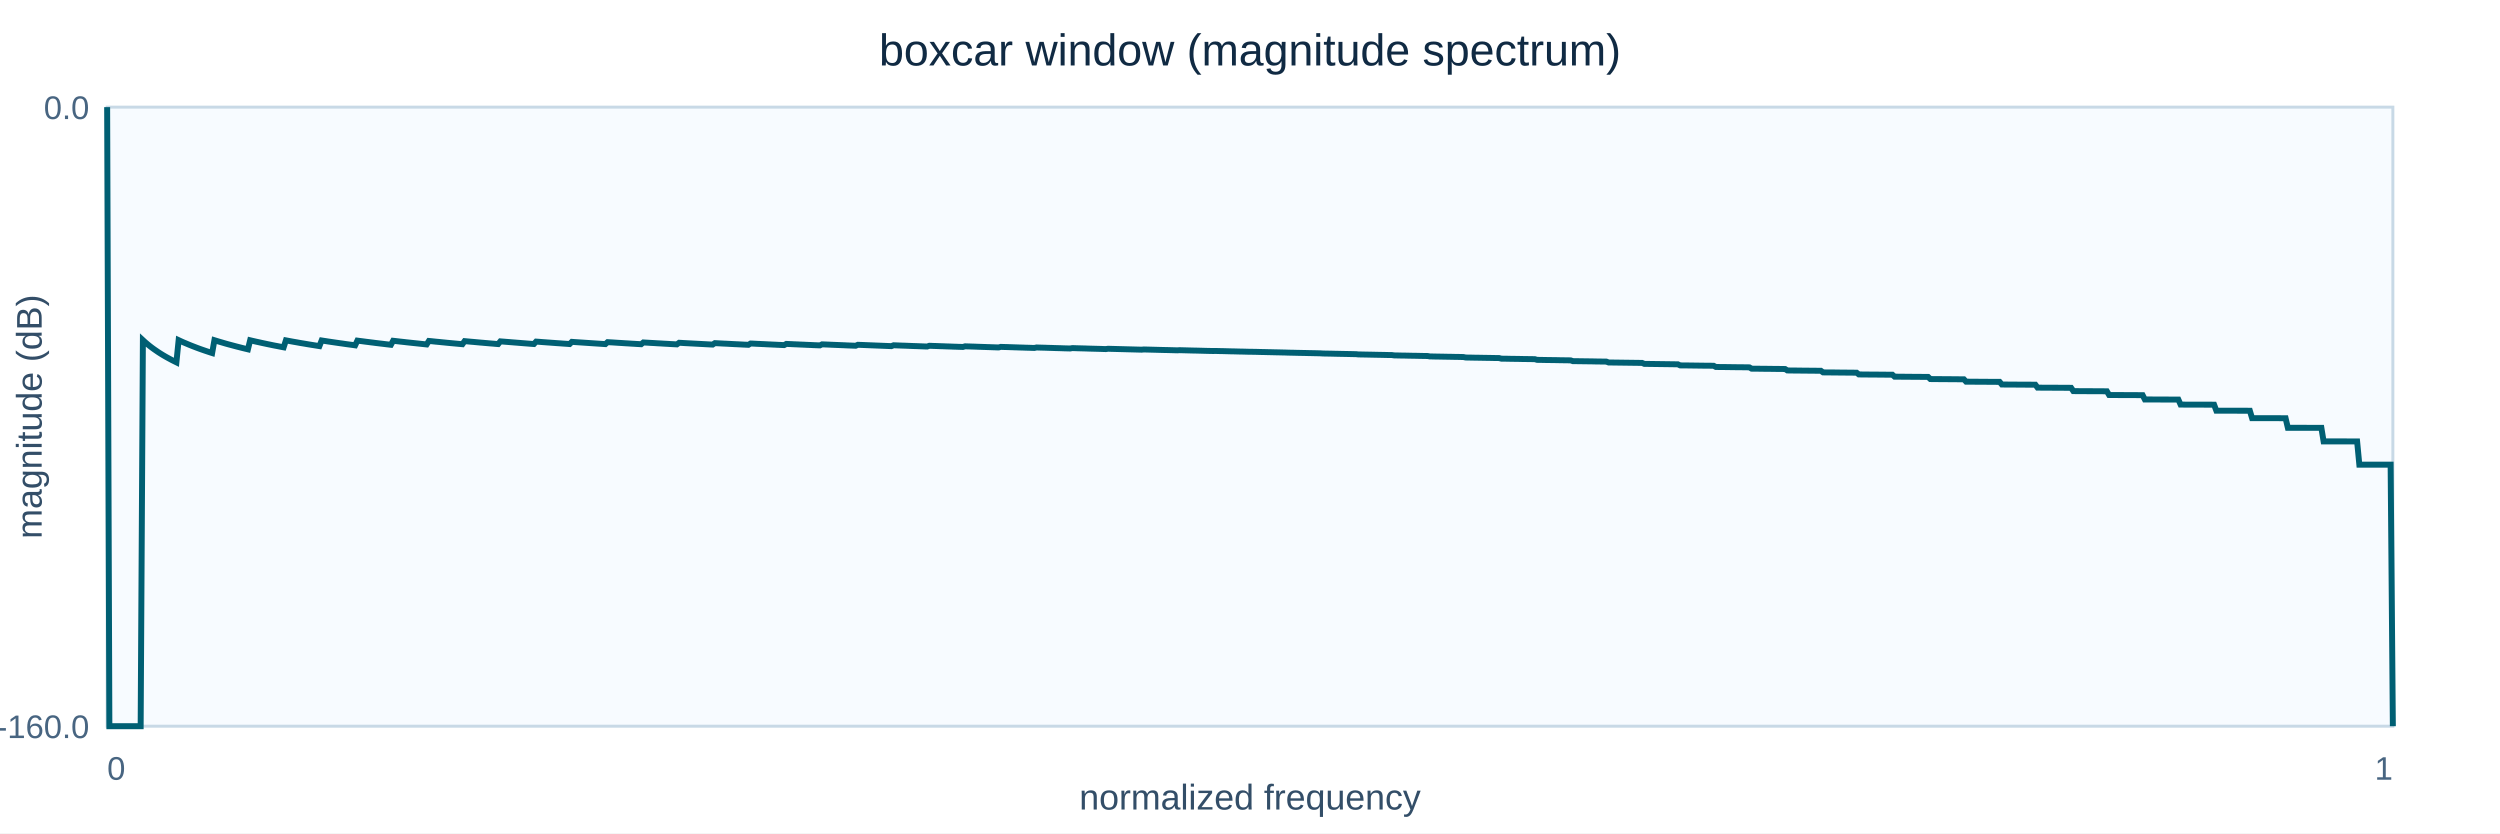
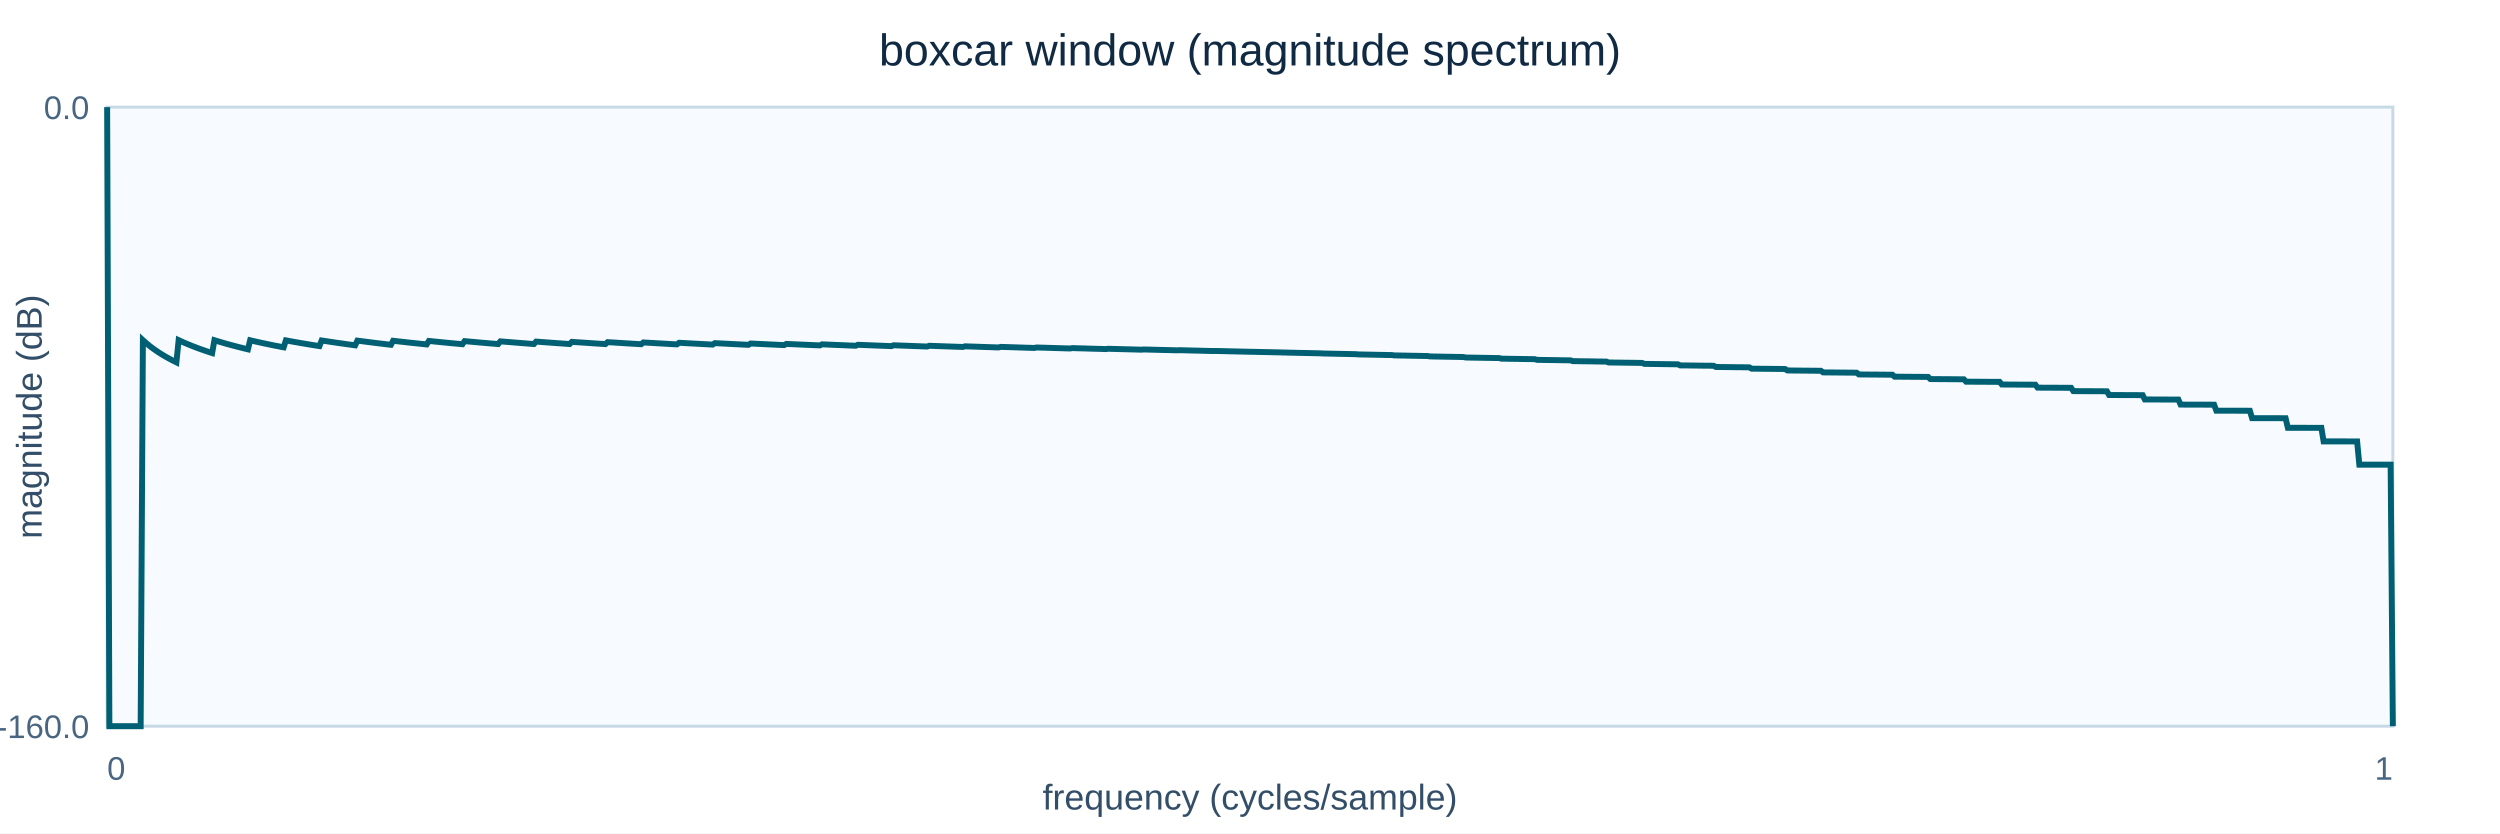
<svg xmlns="http://www.w3.org/2000/svg" width="840" height="280" viewBox="0 0 840 280">
  <rect x="0" y="0" width="840" height="280" fill="#ffffff" />
  <rect x="36" y="36" width="768" height="208" fill="#f7fbff" stroke="#c8d9e6" />
  <polyline fill="none" stroke="#005f73" stroke-width="2" points="36.00,36.00 36.75,244.00 37.50,244.00 38.25,244.00 39.00,244.00 39.75,244.00 40.50,244.00 41.26,244.00 42.01,244.00 42.76,244.00 43.51,244.00 44.26,244.00 45.01,244.00 45.76,244.00 46.51,244.00 47.26,244.00 48.01,114.28 48.76,114.97 49.51,115.61 50.26,116.22 51.01,116.80 51.77,117.35 52.52,117.87 53.27,118.38 54.02,118.86 54.77,119.32 55.52,119.76 56.27,120.18 57.02,120.59 57.77,120.99 58.52,121.37 59.27,121.74 60.02,114.29 60.77,114.64 61.52,114.98 62.28,115.30 63.03,115.62 63.78,115.93 64.53,116.23 65.28,116.52 66.03,116.81 66.78,117.09 67.53,117.36 68.28,117.62 69.03,117.88 69.78,118.13 70.53,118.38 71.28,118.62 72.04,114.31 72.79,114.54 73.54,114.77 74.29,114.99 75.04,115.21 75.79,115.43 76.54,115.64 77.29,115.84 78.04,116.04 78.79,116.24 79.54,116.44 80.29,116.63 81.04,116.82 81.79,117.01 82.55,117.19 83.30,117.37 84.05,114.33 84.80,114.51 85.55,114.68 86.30,114.85 87.05,115.01 87.80,115.18 88.55,115.34 89.30,115.50 90.05,115.66 90.80,115.81 91.55,115.97 92.30,116.12 93.06,116.26 93.81,116.41 94.56,116.56 95.31,116.70 96.06,114.36 96.81,114.50 97.56,114.64 98.31,114.78 99.06,114.91 99.81,115.04 100.56,115.18 101.31,115.31 102.06,115.43 102.82,115.56 103.57,115.69 104.32,115.81 105.07,115.93 105.82,116.05 106.57,116.17 107.32,116.29 108.07,114.40 108.82,114.52 109.57,114.63 110.32,114.75 111.07,114.86 111.82,114.97 112.57,115.08 113.33,115.19 114.08,115.30 114.83,115.40 115.58,115.51 116.33,115.62 117.08,115.72 117.83,115.82 118.58,115.92 119.33,116.03 120.08,114.45 120.83,114.55 121.58,114.64 122.33,114.74 123.09,114.84 123.84,114.93 124.59,115.03 125.34,115.12 126.09,115.22 126.84,115.31 127.59,115.40 128.34,115.49 129.09,115.58 129.84,115.67 130.59,115.76 131.34,115.85 132.09,114.50 132.84,114.58 133.60,114.67 134.35,114.76 135.10,114.84 135.85,114.92 136.60,115.01 137.35,115.09 138.10,115.17 138.85,115.25 139.60,115.33 140.35,115.41 141.10,115.49 141.85,115.57 142.60,115.65 143.35,115.73 144.11,114.56 144.86,114.63 145.61,114.71 146.36,114.79 147.11,114.86 147.86,114.93 148.61,115.01 149.36,115.08 150.11,115.16 150.86,115.23 151.61,115.30 152.36,115.37 153.11,115.44 153.87,115.51 154.62,115.58 155.37,115.65 156.12,114.62 156.87,114.69 157.62,114.76 158.37,114.83 159.12,114.89 159.87,114.96 160.62,115.03 161.37,115.10 162.12,115.16 162.87,115.23 163.62,115.29 164.38,115.36 165.13,115.42 165.88,115.48 166.63,115.55 167.38,115.61 168.13,114.70 168.88,114.76 169.63,114.82 170.38,114.88 171.13,114.94 171.88,115.00 172.63,115.06 173.38,115.12 174.13,115.18 174.89,115.24 175.64,115.30 176.39,115.36 177.14,115.42 177.89,115.48 178.64,115.54 179.39,115.59 180.14,114.78 180.89,114.83 181.64,114.89 182.39,114.95 183.14,115.00 183.89,115.06 184.65,115.11 185.40,115.17 186.15,115.22 186.90,115.28 187.65,115.33 188.40,115.38 189.15,115.44 189.90,115.49 190.65,115.54 191.40,115.60 192.15,114.86 192.90,114.92 193.65,114.97 194.40,115.02 195.16,115.07 195.91,115.12 196.66,115.17 197.41,115.22 198.16,115.27 198.91,115.32 199.66,115.37 200.41,115.42 201.16,115.47 201.91,115.52 202.66,115.57 203.41,115.62 204.16,114.96 204.91,115.01 205.67,115.05 206.42,115.10 207.17,115.15 207.92,115.20 208.67,115.24 209.42,115.29 210.17,115.34 210.92,115.38 211.67,115.43 212.42,115.48 213.17,115.52 213.92,115.57 214.67,115.61 215.43,115.66 216.18,115.06 216.93,115.11 217.68,115.15 218.43,115.20 219.18,115.24 219.93,115.28 220.68,115.33 221.43,115.37 222.18,115.41 222.93,115.46 223.68,115.50 224.43,115.54 225.18,115.59 225.94,115.63 226.69,115.67 227.44,115.71 228.19,115.17 228.94,115.21 229.69,115.26 230.44,115.30 231.19,115.34 231.94,115.38 232.69,115.42 233.44,115.46 234.19,115.50 234.94,115.54 235.70,115.58 236.45,115.62 237.20,115.66 237.95,115.70 238.70,115.74 239.45,115.78 240.20,115.29 240.95,115.33 241.70,115.37 242.45,115.41 243.20,115.45 243.95,115.48 244.70,115.52 245.45,115.56 246.21,115.60 246.96,115.64 247.71,115.67 248.46,115.71 249.21,115.75 249.96,115.79 250.71,115.82 251.46,115.86 252.21,115.42 252.96,115.45 253.71,115.49 254.46,115.53 255.21,115.56 255.96,115.60 256.72,115.63 257.47,115.67 258.22,115.71 258.97,115.74 259.72,115.78 260.47,115.81 261.22,115.85 261.97,115.88 262.72,115.92 263.47,115.95 264.22,115.55 264.97,115.59 265.72,115.62 266.48,115.66 267.23,115.69 267.98,115.72 268.73,115.76 269.48,115.79 270.23,115.82 270.98,115.86 271.73,115.89 272.48,115.92 273.23,115.96 273.98,115.99 274.73,116.02 275.48,116.05 276.23,115.70 276.99,115.73 277.74,115.76 278.49,115.79 279.24,115.83 279.99,115.86 280.74,115.89 281.49,115.92 282.24,115.95 282.99,115.98 283.74,116.01 284.49,116.05 285.24,116.08 285.99,116.11 286.74,116.14 287.50,116.17 288.25,115.85 289.00,115.88 289.75,115.91 290.50,115.94 291.25,115.97 292.00,116.00 292.75,116.03 293.50,116.06 294.25,116.09 295.00,116.12 295.75,116.15 296.50,116.18 297.26,116.21 298.01,116.24 298.76,116.27 299.51,116.30 300.26,116.01 301.01,116.04 301.76,116.07 302.51,116.10 303.26,116.13 304.01,116.15 304.76,116.18 305.51,116.21 306.26,116.24 307.01,116.27 307.77,116.29 308.52,116.32 309.27,116.35 310.02,116.38 310.77,116.41 311.52,116.43 312.27,116.18 313.02,116.21 313.77,116.24 314.52,116.26 315.27,116.29 316.02,116.32 316.77,116.34 317.52,116.37 318.28,116.40 319.03,116.42 319.78,116.45 320.53,116.48 321.28,116.50 322.03,116.53 322.78,116.55 323.53,116.58 324.28,116.36 325.03,116.39 325.78,116.41 326.53,116.44 327.28,116.46 328.04,116.49 328.79,116.52 329.54,116.54 330.29,116.57 331.04,116.59 331.79,116.62 332.54,116.64 333.29,116.67 334.04,116.69 334.79,116.72 335.54,116.74 336.29,116.55 337.04,116.58 337.79,116.60 338.55,116.62 339.30,116.65 340.05,116.67 340.80,116.70 341.55,116.72 342.30,116.75 343.05,116.77 343.80,116.79 344.55,116.82 345.30,116.84 346.05,116.86 346.80,116.89 347.55,116.91 348.30,116.75 349.06,116.78 349.81,116.80 350.56,116.82 351.31,116.84 352.06,116.87 352.81,116.89 353.56,116.91 354.31,116.94 355.06,116.96 355.81,116.98 356.56,117.00 357.31,117.03 358.06,117.05 358.82,117.07 359.57,117.09 360.32,116.96 361.07,116.98 361.82,117.01 362.57,117.03 363.32,117.05 364.07,117.07 364.82,117.09 365.57,117.12 366.32,117.14 367.07,117.16 367.82,117.18 368.57,117.20 369.33,117.22 370.08,117.24 370.83,117.27 371.58,117.29 372.33,117.18 373.08,117.21 373.83,117.23 374.58,117.25 375.33,117.27 376.08,117.29 376.83,117.31 377.58,117.33 378.33,117.35 379.09,117.37 379.84,117.39 380.59,117.41 381.34,117.43 382.09,117.45 382.84,117.47 383.59,117.49 384.34,117.42 385.09,117.44 385.84,117.46 386.59,117.48 387.34,117.50 388.09,117.52 388.84,117.54 389.60,117.56 390.35,117.58 391.10,117.60 391.85,117.61 392.60,117.63 393.35,117.65 394.10,117.67 394.85,117.69 395.60,117.71 396.35,117.66 397.10,117.68 397.85,117.70 398.60,117.72 399.35,117.74 400.11,117.76 400.86,117.78 401.61,117.79 402.36,117.81 403.11,117.83 403.86,117.85 404.61,117.87 405.36,117.89 406.11,117.91 406.86,117.92 407.61,117.94 408.36,117.92 409.11,117.94 409.87,117.96 410.62,117.97 411.37,117.99 412.12,118.01 412.87,118.03 413.62,118.05 414.37,118.06 415.12,118.08 415.87,118.10 416.62,118.12 417.37,118.13 418.12,118.15 418.87,118.17 419.62,118.19 420.38,118.19 421.13,118.21 421.88,118.22 422.63,118.24 423.38,118.26 424.13,118.28 424.88,118.29 425.63,118.31 426.38,118.33 427.13,118.34 427.88,118.36 428.63,118.38 429.38,118.39 430.13,118.41 430.89,118.43 431.64,118.44 432.39,118.47 433.14,118.49 433.89,118.51 434.64,118.52 435.39,118.54 436.14,118.56 436.89,118.57 437.64,118.59 438.39,118.60 439.14,118.62 439.89,118.64 440.65,118.65 441.40,118.67 442.15,118.68 442.90,118.70 443.65,118.72 444.40,118.77 445.15,118.79 445.90,118.80 446.65,118.82 447.40,118.83 448.15,118.85 448.90,118.87 449.65,118.88 450.40,118.90 451.16,118.91 451.91,118.93 452.66,118.94 453.41,118.96 454.16,118.97 454.91,118.99 455.66,119.00 456.41,119.09 457.16,119.10 457.91,119.11 458.66,119.13 459.41,119.14 460.16,119.16 460.91,119.17 461.67,119.19 462.42,119.20 463.17,119.22 463.92,119.23 464.67,119.25 465.42,119.26 466.17,119.28 466.92,119.29 467.67,119.30 468.42,119.41 469.17,119.43 469.92,119.44 470.67,119.46 471.43,119.47 472.18,119.48 472.93,119.50 473.68,119.51 474.43,119.53 475.18,119.54 475.93,119.55 476.68,119.57 477.43,119.58 478.18,119.60 478.93,119.61 479.68,119.62 480.43,119.76 481.18,119.77 481.94,119.79 482.69,119.80 483.44,119.81 484.19,119.83 484.94,119.84 485.69,119.85 486.44,119.87 487.19,119.88 487.94,119.89 488.69,119.91 489.44,119.92 490.19,119.93 490.94,119.95 491.70,119.96 492.45,120.12 493.20,120.14 493.95,120.15 494.70,120.16 495.45,120.18 496.20,120.19 496.95,120.20 497.70,120.21 498.45,120.23 499.20,120.24 499.95,120.25 500.70,120.26 501.45,120.28 502.21,120.29 502.96,120.30 503.71,120.31 504.46,120.51 505.21,120.52 505.96,120.53 506.71,120.54 507.46,120.56 508.21,120.57 508.96,120.58 509.71,120.59 510.46,120.60 511.21,120.62 511.96,120.63 512.72,120.64 513.47,120.65 514.22,120.66 514.97,120.67 515.72,120.69 516.47,120.91 517.22,120.92 517.97,120.93 518.72,120.95 519.47,120.96 520.22,120.97 520.97,120.98 521.72,120.99 522.48,121.00 523.23,121.01 523.98,121.03 524.73,121.04 525.48,121.05 526.23,121.06 526.98,121.07 527.73,121.08 528.48,121.34 529.23,121.35 529.98,121.36 530.73,121.37 531.48,121.38 532.23,121.39 532.99,121.40 533.74,121.41 534.49,121.42 535.24,121.43 535.99,121.45 536.74,121.46 537.49,121.47 538.24,121.48 538.99,121.49 539.74,121.50 540.49,121.79 541.24,121.80 541.99,121.81 542.74,121.82 543.50,121.83 544.25,121.84 545.00,121.85 545.75,121.86 546.50,121.87 547.25,121.88 548.00,121.89 548.75,121.90 549.50,121.91 550.25,121.92 551.00,121.93 551.75,121.94 552.50,122.26 553.26,122.27 554.01,122.28 554.76,122.29 555.51,122.30 556.26,122.31 557.01,122.32 557.76,122.33 558.51,122.34 559.26,122.35 560.01,122.36 560.76,122.37 561.51,122.38 562.26,122.39 563.01,122.40 563.77,122.41 564.52,122.77 565.27,122.78 566.02,122.78 566.77,122.79 567.52,122.80 568.27,122.81 569.02,122.82 569.77,122.83 570.52,122.84 571.27,122.85 572.02,122.86 572.77,122.87 573.52,122.87 574.28,122.88 575.03,122.89 575.78,122.90 576.53,123.30 577.28,123.31 578.03,123.32 578.78,123.33 579.53,123.33 580.28,123.34 581.03,123.35 581.78,123.36 582.53,123.37 583.28,123.38 584.04,123.39 584.79,123.39 585.54,123.40 586.29,123.41 587.04,123.42 587.79,123.43 588.54,123.87 589.29,123.88 590.04,123.88 590.79,123.89 591.54,123.90 592.29,123.91 593.04,123.92 593.79,123.92 594.55,123.93 595.30,123.94 596.05,123.95 596.80,123.96 597.55,123.96 598.30,123.97 599.05,123.98 599.80,123.99 600.55,124.47 601.30,124.48 602.05,124.49 602.80,124.50 603.55,124.50 604.30,124.51 605.06,124.52 605.81,124.53 606.56,124.53 607.31,124.54 608.06,124.55 608.81,124.56 609.56,124.56 610.31,124.57 611.06,124.58 611.81,124.58 612.56,125.12 613.31,125.13 614.06,125.13 614.82,125.14 615.57,125.15 616.32,125.15 617.07,125.16 617.82,125.17 618.57,125.18 619.32,125.18 620.07,125.19 620.82,125.20 621.57,125.20 622.32,125.21 623.07,125.22 623.82,125.22 624.57,125.81 625.33,125.82 626.08,125.83 626.83,125.83 627.58,125.84 628.33,125.85 629.08,125.85 629.83,125.86 630.58,125.86 631.33,125.87 632.08,125.88 632.83,125.88 633.58,125.89 634.33,125.90 635.09,125.90 635.84,125.91 636.59,126.56 637.34,126.56 638.09,126.57 638.84,126.58 639.59,126.58 640.34,126.59 641.09,126.59 641.84,126.60 642.59,126.61 643.34,126.61 644.09,126.62 644.84,126.62 645.60,126.63 646.35,126.64 647.10,126.64 647.85,126.65 648.60,127.36 649.35,127.37 650.10,127.37 650.85,127.38 651.60,127.39 652.35,127.39 653.10,127.40 653.85,127.40 654.60,127.41 655.35,127.41 656.11,127.42 656.86,127.42 657.61,127.43 658.36,127.44 659.11,127.44 659.86,127.45 660.61,128.24 661.36,128.24 662.11,128.25 662.86,128.25 663.61,128.26 664.36,128.26 665.11,128.27 665.87,128.27 666.62,128.28 667.37,128.28 668.12,128.29 668.87,128.29 669.62,128.30 670.37,128.30 671.12,128.31 671.87,128.31 672.62,129.19 673.37,129.20 674.12,129.20 674.87,129.21 675.62,129.21 676.38,129.22 677.13,129.22 677.88,129.23 678.63,129.23 679.38,129.24 680.13,129.24 680.88,129.25 681.63,129.25 682.38,129.25 683.13,129.26 683.88,129.26 684.63,130.25 685.38,130.25 686.13,130.26 686.89,130.26 687.64,130.26 688.39,130.27 689.14,130.27 689.89,130.28 690.64,130.28 691.39,130.28 692.14,130.29 692.89,130.29 693.64,130.30 694.39,130.30 695.14,130.30 695.89,130.31 696.65,131.41 697.40,131.42 698.15,131.42 698.90,131.43 699.65,131.43 700.40,131.43 701.15,131.44 701.90,131.44 702.65,131.44 703.40,131.45 704.15,131.45 704.90,131.46 705.65,131.46 706.40,131.46 707.16,131.47 707.91,131.47 708.66,132.72 709.41,132.73 710.16,132.73 710.91,132.73 711.66,132.74 712.41,132.74 713.16,132.74 713.91,132.75 714.66,132.75 715.41,132.75 716.16,132.76 716.91,132.76 717.67,132.76 718.42,132.77 719.17,132.77 719.92,132.77 720.67,134.22 721.42,134.22 722.17,134.22 722.92,134.22 723.67,134.23 724.42,134.23 725.17,134.23 725.92,134.24 726.67,134.24 727.43,134.24 728.18,134.24 728.93,134.25 729.68,134.25 730.43,134.25 731.18,134.25 731.93,134.26 732.68,135.94 733.43,135.94 734.18,135.95 734.93,135.95 735.68,135.95 736.43,135.95 737.18,135.96 737.94,135.96 738.69,135.96 739.44,135.96 740.19,135.96 740.94,135.97 741.69,135.97 742.44,135.97 743.19,135.97 743.94,135.98 744.69,137.99 745.44,137.99 746.19,137.99 746.94,137.99 747.70,137.99 748.45,138.00 749.20,138.00 749.95,138.00 750.70,138.00 751.45,138.00 752.20,138.01 752.95,138.01 753.70,138.01 754.45,138.01 755.20,138.01 755.95,138.02 756.70,140.50 757.45,140.50 758.21,140.50 758.96,140.50 759.71,140.50 760.46,140.50 761.21,140.51 761.96,140.51 762.71,140.51 763.46,140.51 764.21,140.51 764.96,140.51 765.71,140.51 766.46,140.52 767.21,140.52 767.96,140.52 768.72,143.74 769.47,143.74 770.22,143.74 770.97,143.74 771.72,143.74 772.47,143.74 773.22,143.74 773.97,143.74 774.72,143.74 775.47,143.75 776.22,143.75 776.97,143.75 777.72,143.75 778.48,143.75 779.23,143.75 779.98,143.75 780.73,148.31 781.48,148.31 782.23,148.31 782.98,148.31 783.73,148.31 784.48,148.31 785.23,148.31 785.98,148.31 786.73,148.31 787.48,148.31 788.23,148.31 788.99,148.32 789.74,148.32 790.49,148.32 791.24,148.32 791.99,148.32 792.74,156.13 793.49,156.13 794.24,156.13 794.99,156.13 795.74,156.13 796.49,156.13 797.24,156.13 797.99,156.13 798.74,156.13 799.50,156.13 800.25,156.13 801.00,156.13 801.75,156.13 802.50,156.13 803.25,156.13 804.00,244.00" />
  <text x="420.0" y="22" text-anchor="middle" font-family="Arial, Helvetica, sans-serif" font-size="15" fill="#102a43">boxcar window (magnitude spectrum)</text>
-   <text x="420.0" y="272" text-anchor="middle" font-family="Arial, Helvetica, sans-serif" font-size="12" fill="#334e68">normalized frequency</text>
+   <text x="420.0" y="272" text-anchor="middle" font-family="Arial, Helvetica, sans-serif" font-size="12" fill="#334e68">frequency (cycles/sample)</text>
  <text x="14" y="140.0" transform="rotate(-90 14,140.0)" text-anchor="middle" font-family="Arial, Helvetica, sans-serif" font-size="12" fill="#334e68">magnitude (dB)</text>
  <text x="36" y="262" font-family="Arial, Helvetica, sans-serif" font-size="11" fill="#486581">0</text>
  <text x="804" y="262" text-anchor="end" font-family="Arial, Helvetica, sans-serif" font-size="11" fill="#486581">1</text>
  <text x="30" y="40" text-anchor="end" font-family="Arial, Helvetica, sans-serif" font-size="11" fill="#486581">0.0</text>
  <text x="30" y="248" text-anchor="end" font-family="Arial, Helvetica, sans-serif" font-size="11" fill="#486581">-160.0</text>
</svg>
